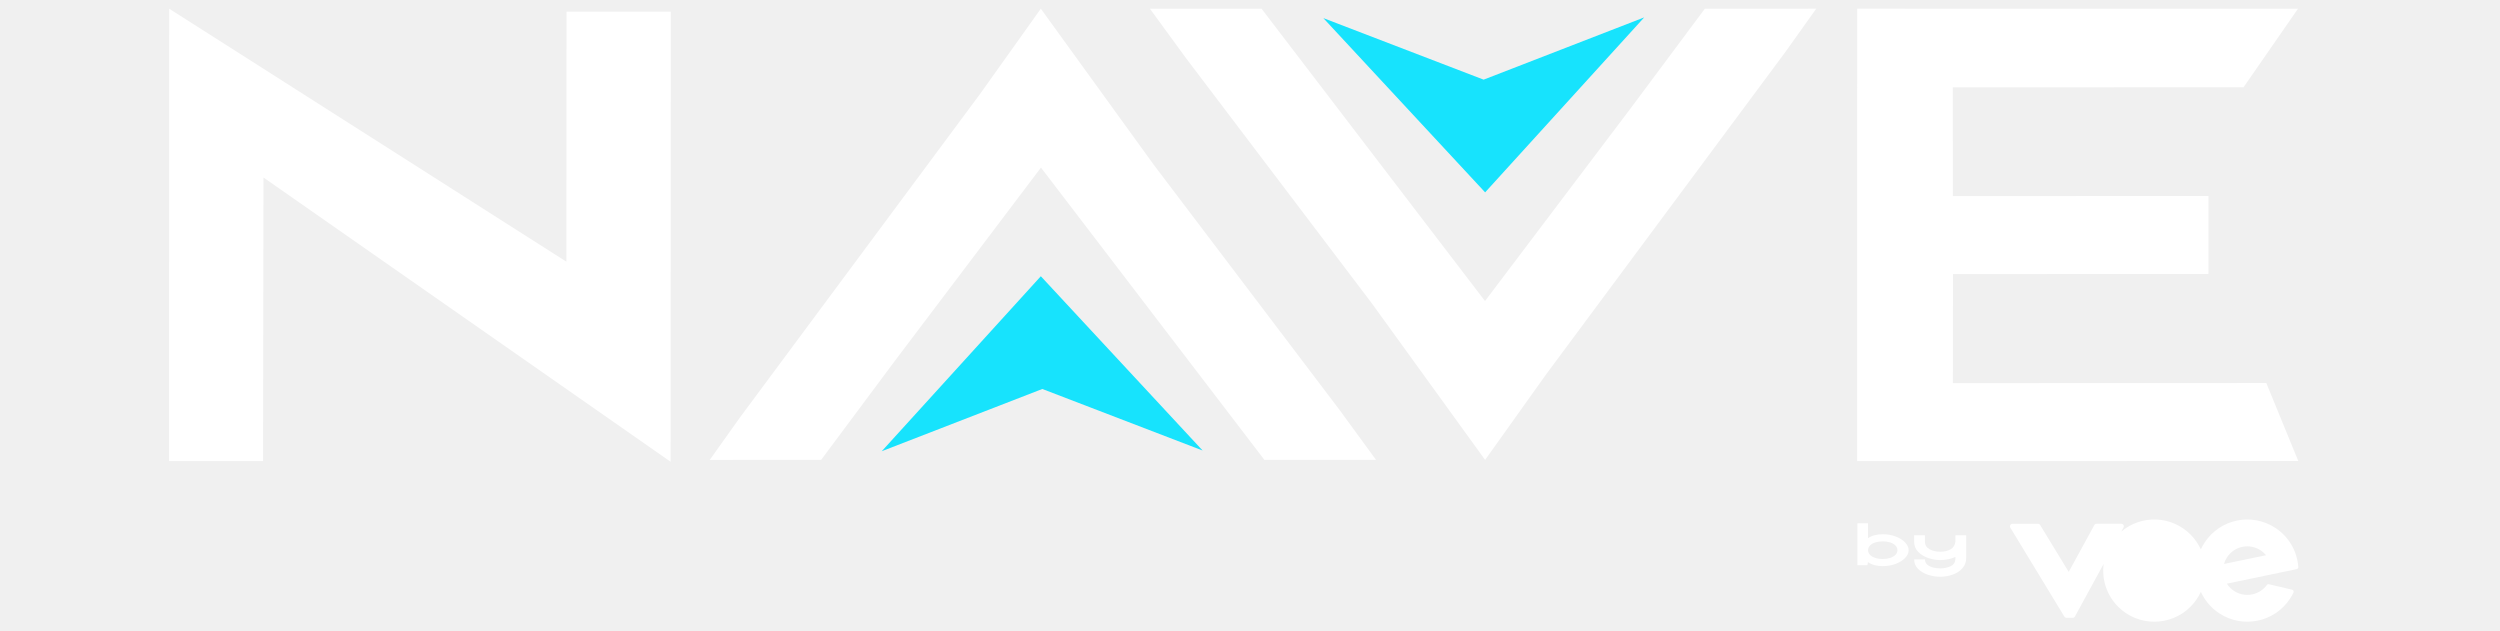
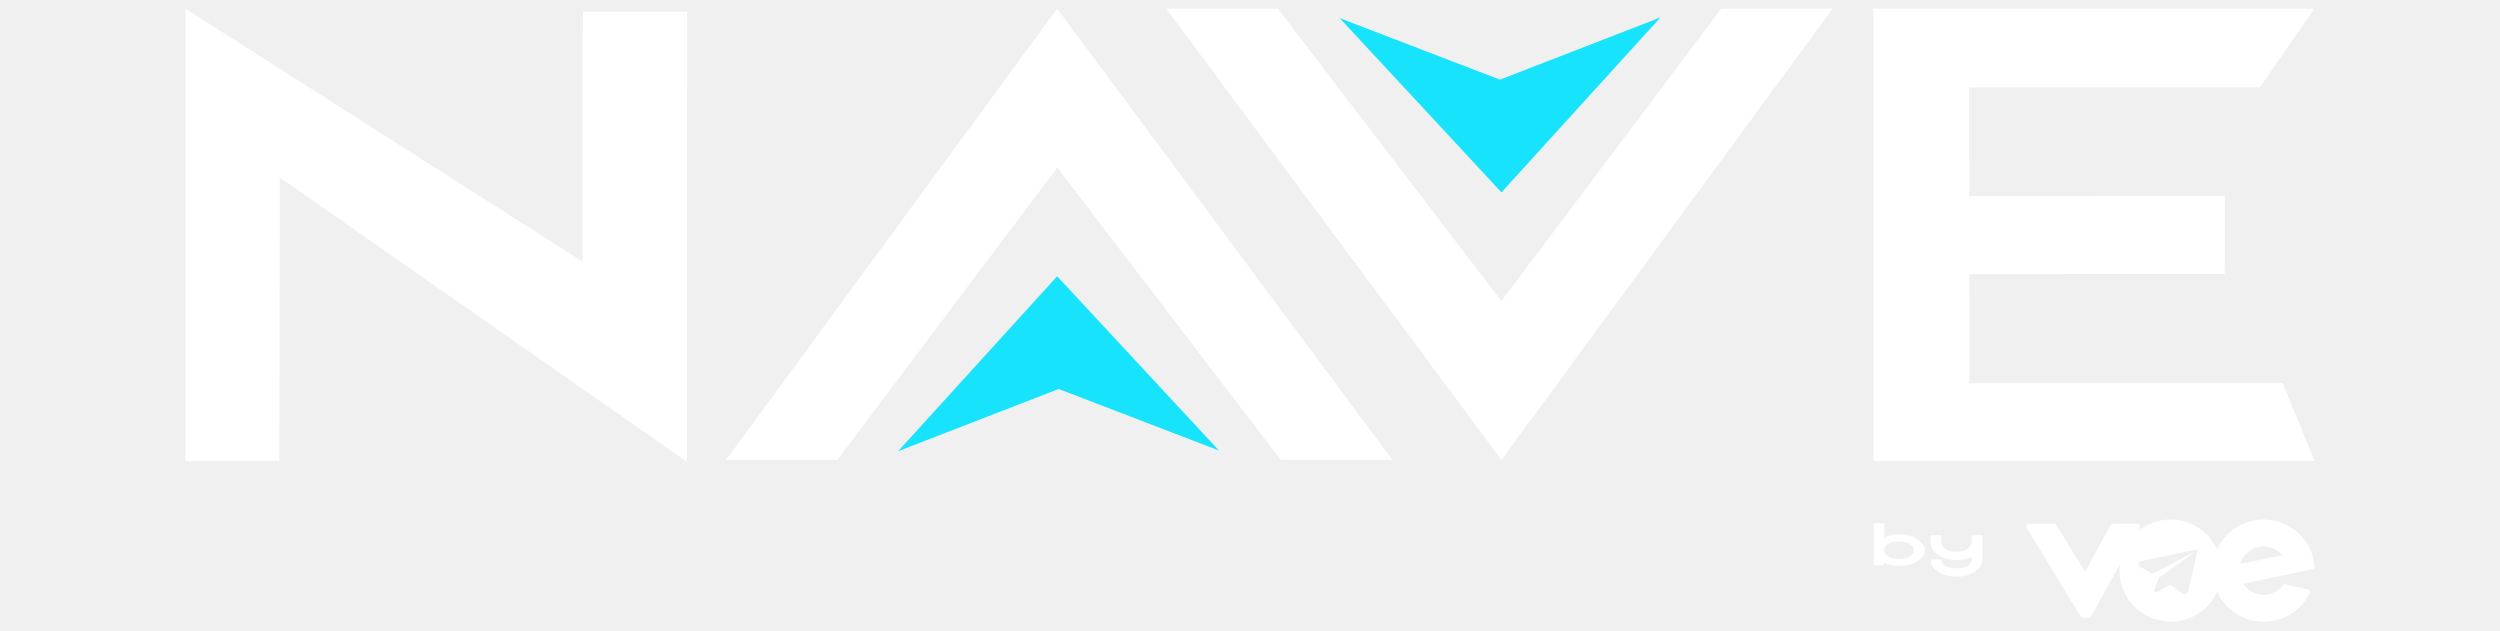
<svg xmlns="http://www.w3.org/2000/svg" id="Layer_1" version="1.1" viewBox="0 0 1150 290">
  <defs>
    <style>
      .st0 {
        fill: #fff;
      }

      .st1 {
        fill: #17e3fd;
      }
    </style>
  </defs>
-   <polygon class="st0" points="1015.88 126.03 898.38 126.07 898.33 176.24 1042.5 176.19 1057.21 212.06 854.28 212.1 854.3 4 1057.07 4.02 1032.03 40.14 898.3 40.18 898.31 90.2 1015.9 90.15 1015.88 126.03" />
-   <polygon class="st0" points="121.2 81.65 121 212.09 77.76 212.1 77.82 4 260.54 120.38 260.6 5.36 308.57 5.36 308.49 212.42 121.2 81.65" />
+   <polygon class="st0" points="1023.39 126.03 905.89 126.07 905.84 176.24 1050.01 176.19 1064.72 212.06 861.79 212.1 861.81 4 1064.58 4.02 1039.54 40.14 905.81 40.18 905.82 90.2 1023.41 90.15 1023.39 126.03" />
+   <polygon class="st0" points="128.71 81.65 128.51 212.09 85.27 212.1 85.33 4 268.05 120.38 268.11 5.36 316.08 5.36 316 212.42 128.71 81.65" />
  <g>
-     <polygon class="st0" points="478.84 77.09 411.85 165.72 377.73 211.53 326.47 211.56 340.75 191.53 450.82 43.23 478.78 4 530.85 75.96 616.33 188.75 632.97 211.54 581.62 211.54 478.84 77.09" />
-     <polygon class="st1" points="479.47 178.93 405.61 207.56 478.78 127.07 553.2 207.24 479.47 178.93" />
+     <polygon class="st0" points="385.24 211.53 333.98 211.56 486.29 4 640.48 211.54 589.13 211.54 486.35 77.09 385.24 211.53" />
+     <polygon class="st1" points="486.98 178.93 413.12 207.56 486.29 127.07 560.71 207.24 486.98 178.93" />
  </g>
  <g>
-     <polygon class="st0" points="683.1 138.48 750.09 49.84 784.21 4.03 835.47 4 821.19 24.03 711.12 172.34 683.15 211.56 631.09 139.6 545.61 26.81 528.97 4.02 580.32 4.02 683.1 138.48" />
-     <polygon class="st1" points="682.47 36.64 756.33 8 683.16 88.49 608.74 8.33 682.47 36.64" />
+     <polygon class="st0" points="791.72 4.03 842.98 4 690.66 211.56 536.48 4.02 587.83 4.02 690.61 138.48 791.72 4.03" />
+     <polygon class="st1" points="689.98 36.64 763.84 8 690.67 88.49 616.25 8.33 689.98 36.64" />
  </g>
  <g>
-     <path class="st0" d="M1046.66,242.83c-5.44-3.57-11.8-4.59-17.68-3.37-5.89,1.22-11.31,4.7-14.87,10.14-.66,1.01-1.24,2.06-1.73,3.12-1.14-2.48-2.73-4.81-4.77-6.86-8.74-8.74-22.57-9.18-31.82-1.32l1.02-1.87c.43-.78-.14-1.74-1.03-1.74h-11.37c-.43,0-.82.23-1.03.61l-11.77,21.53-13.15-21.57c-.21-.35-.59-.56-1-.56h-11.71c-.92,0-1.48,1-1,1.78l24.85,40.91c.21.35.59.56,1,.56h2.85c.43,0,.83-.23,1.03-.61l13.2-24.19c-.92,7.01,1.31,14.36,6.68,19.72,9.14,9.14,24.05,9.2,33.25,0,2.05-2.05,3.64-4.38,4.78-6.87,1.78,3.91,4.65,7.38,8.49,9.9,5.42,3.55,11.78,4.58,17.68,3.35,5.88-1.22,11.31-4.69,14.87-10.12.6-.91,1.12-1.85,1.58-2.81.25-.53-.05-1.16-.62-1.29l-10.68-2.52c-.35-.08-.73.04-.94.34-1.63,2.23-4,3.75-6.73,4.32-3.19.66-6.43-.06-9.04-2.04-1.07-.82-1.95-1.8-2.64-2.89l20.42-4.25,5.6-1.17,6.11-1.27c.45-.09.76-.5.73-.95-.5-7.07-4.17-13.83-10.57-18.02h.01ZM1023.04,259.42c.29-1.03.73-2.03,1.34-2.97,1.64-2.55,4.17-4.29,7.11-4.9,2.91-.61,5.89-.03,8.4,1.61.97.63,1.8,1.39,2.49,2.24l-19.34,4.02Z" />
-     <path class="st0" d="M977.28,258.05c-1.28.26-1.56,1.96-.43,2.62l5.58,3.13c.16.09.36.09.52,0l18.44-9.75c.16-.09.31.14.16.25l-15.81,11.4c-.17.12-.29.28-.36.48l-1.82,4.94c-.3.82.58,1.57,1.34,1.14l5.6-3.17c.19-.11.42-.09.59.03l5.37,3.93c.93.68,2.26.19,2.53-.94l4.34-18.62c.09-.38-.25-.73-.63-.65l-25.42,5.2h0Z" />
+     <polygon class="st0" points="1054.16 242.82 1054.17 242.83 1054.17 242.82 1054.16 242.82" />
+     <path class="st0" d="M1054.17,242.83h0c-5.44-3.57-11.8-4.59-17.68-3.37-5.89,1.22-11.31,4.7-14.87,10.14-.66,1.01-1.24,2.06-1.73,3.12-1.14-2.48-2.73-4.81-4.77-6.86-8.74-8.74-22.57-9.18-31.82-1.32l1.02-1.87c.43-.78-.14-1.74-1.03-1.74h-11.37c-.43,0-.82.23-1.03.61l-11.77,21.53-13.15-21.57c-.21-.35-.59-.56-1-.56h-11.71c-.92,0-1.48,1-1,1.78l24.85,40.91c.21.35.59.56,1,.56h2.85c.43,0,.83-.23,1.03-.61l13.2-24.19c-.92,7.01,1.31,14.36,6.68,19.72,9.14,9.14,24.05,9.2,33.25,0,2.05-2.05,3.64-4.38,4.78-6.87,1.78,3.91,4.65,7.38,8.49,9.9,5.42,3.55,11.78,4.58,17.68,3.35,5.88-1.22,11.31-4.69,14.87-10.12.6-.91,1.12-1.85,1.58-2.81.25-.53-.05-1.16-.62-1.29l-10.68-2.52c-.35-.08-.73.04-.94.34-1.63,2.23-4,3.75-6.73,4.32-3.19.66-6.43-.06-9.04-2.04-1.07-.82-1.95-1.8-2.64-2.89l20.42-4.25,5.6-1.17,6.11-1.27c.45-.09.76-.5.73-.95-.5-7.07-4.17-13.82-10.56-18.01ZM1006.5,272.11c-.27,1.13-1.6,1.62-2.53.94l-5.37-3.93c-.17-.12-.4-.14-.59-.03l-5.6,3.17c-.76.43-1.64-.32-1.34-1.14l1.82-4.94c.07-.2.19-.36.36-.48l15.81-11.4c.15-.11,0-.34-.16-.25l-18.44,9.75c-.16.09-.36.09-.52,0l-5.58-3.13c-1.13-.66-.85-2.36.43-2.62h0s25.42-5.21,25.42-5.21c.38-.08.72.27.63.65l-4.34,18.62ZM1030.55,259.42c.29-1.03.73-2.03,1.34-2.97,1.64-2.55,4.17-4.29,7.11-4.9,2.91-.61,5.89-.03,8.4,1.61.97.63,1.8,1.39,2.49,2.24l-19.34,4.02Z" />
  </g>
  <g>
-     <path class="st0" d="M859.26,258.57l-.25,1.43h-4.6v-19.29h4.88v6.86c1.76-1.21,4.02-1.82,6.78-1.82,2.15,0,4.14.35,5.96,1.05,1.83.7,3.27,1.61,4.34,2.74s1.6,2.32,1.6,3.57-.53,2.41-1.6,3.53c-1.07,1.12-2.51,2.03-4.34,2.73s-3.82,1.05-5.96,1.05c-2.79,0-5.06-.62-6.81-1.85h0ZM860.22,255.25c.61.62,1.42,1.08,2.45,1.41s2.16.48,3.39.48,2.36-.17,3.39-.5,1.85-.8,2.45-1.41c.61-.61.91-1.32.91-2.15s-.3-1.55-.91-2.16c-.61-.62-1.42-1.08-2.45-1.41-1.03-.32-2.16-.48-3.39-.48s-2.36.16-3.39.48c-1.03.32-1.85.79-2.45,1.41s-.91,1.34-.91,2.16.3,1.55.91,2.16h0Z" />
-     <path class="st0" d="M880.5,246.22h4.96v2.89c0,1.52.68,2.69,2.04,3.48,1.36.8,3.02,1.2,4.99,1.2s3.54-.38,4.82-1.13,2.01-1.94,2.18-3.55v-2.89h4.96v10.41c0,1.87-.58,3.46-1.74,4.77-1.16,1.3-2.65,2.28-4.48,2.93-1.83.65-3.74.98-5.74.98-1.89,0-3.76-.3-5.61-.91-1.85-.61-3.37-1.52-4.57-2.73-1.2-1.21-1.8-2.66-1.8-4.35h4.96c0,1.01.37,1.82,1.1,2.44s1.64,1.05,2.71,1.31,2.14.39,3.21.39c1.65,0,3.19-.3,4.61-.91,1.42-.61,2.22-1.68,2.38-3.22v-1.13c-.97.44-2.07.79-3.28,1.05-1.21.26-2.45.39-3.72.39-1.75,0-3.54-.31-5.4-.92-1.86-.62-3.42-1.56-4.68-2.84-1.27-1.28-1.9-2.85-1.9-4.73v-2.92h0Z" />
+     <path class="st0" d="M866.77,258.57l-.25,1.43h-4.6v-19.29h4.88v6.86c1.76-1.21,4.02-1.82,6.78-1.82,2.15,0,4.14.35,5.96,1.05,1.83.7,3.27,1.61,4.34,2.74s1.6,2.32,1.6,3.57-.53,2.41-1.6,3.53c-1.07,1.12-2.51,2.03-4.34,2.73s-3.82,1.05-5.96,1.05c-2.79,0-5.06-.62-6.81-1.85h0ZM867.73,255.25c.61.62,1.42,1.08,2.45,1.41s2.16.48,3.39.48,2.36-.17,3.39-.5,1.85-.8,2.45-1.41c.61-.61.91-1.32.91-2.15s-.3-1.55-.91-2.16c-.61-.62-1.42-1.08-2.45-1.41-1.03-.32-2.16-.48-3.39-.48s-2.36.16-3.39.48c-1.03.32-1.85.79-2.45,1.41s-.91,1.34-.91,2.16.3,1.55.91,2.16h0Z" />
+     <path class="st0" d="M888.01,246.22h4.96v2.89c0,1.52.68,2.69,2.04,3.48,1.36.8,3.02,1.2,4.99,1.2s3.54-.38,4.82-1.13,2.01-1.94,2.18-3.55v-2.89h4.96v10.41c0,1.87-.58,3.46-1.74,4.77-1.16,1.3-2.65,2.28-4.48,2.93-1.83.65-3.74.98-5.74.98-1.89,0-3.76-.3-5.61-.91-1.85-.61-3.37-1.52-4.57-2.73-1.2-1.21-1.8-2.66-1.8-4.35h4.96c0,1.01.37,1.82,1.1,2.44s1.64,1.05,2.71,1.31,2.14.39,3.21.39c1.65,0,3.19-.3,4.61-.91,1.42-.61,2.22-1.68,2.38-3.22v-1.13c-.97.44-2.07.79-3.28,1.05-1.21.26-2.45.39-3.72.39-1.75,0-3.54-.31-5.4-.92-1.86-.62-3.42-1.56-4.68-2.84-1.27-1.28-1.9-2.85-1.9-4.73v-2.92h0Z" />
  </g>
</svg>
